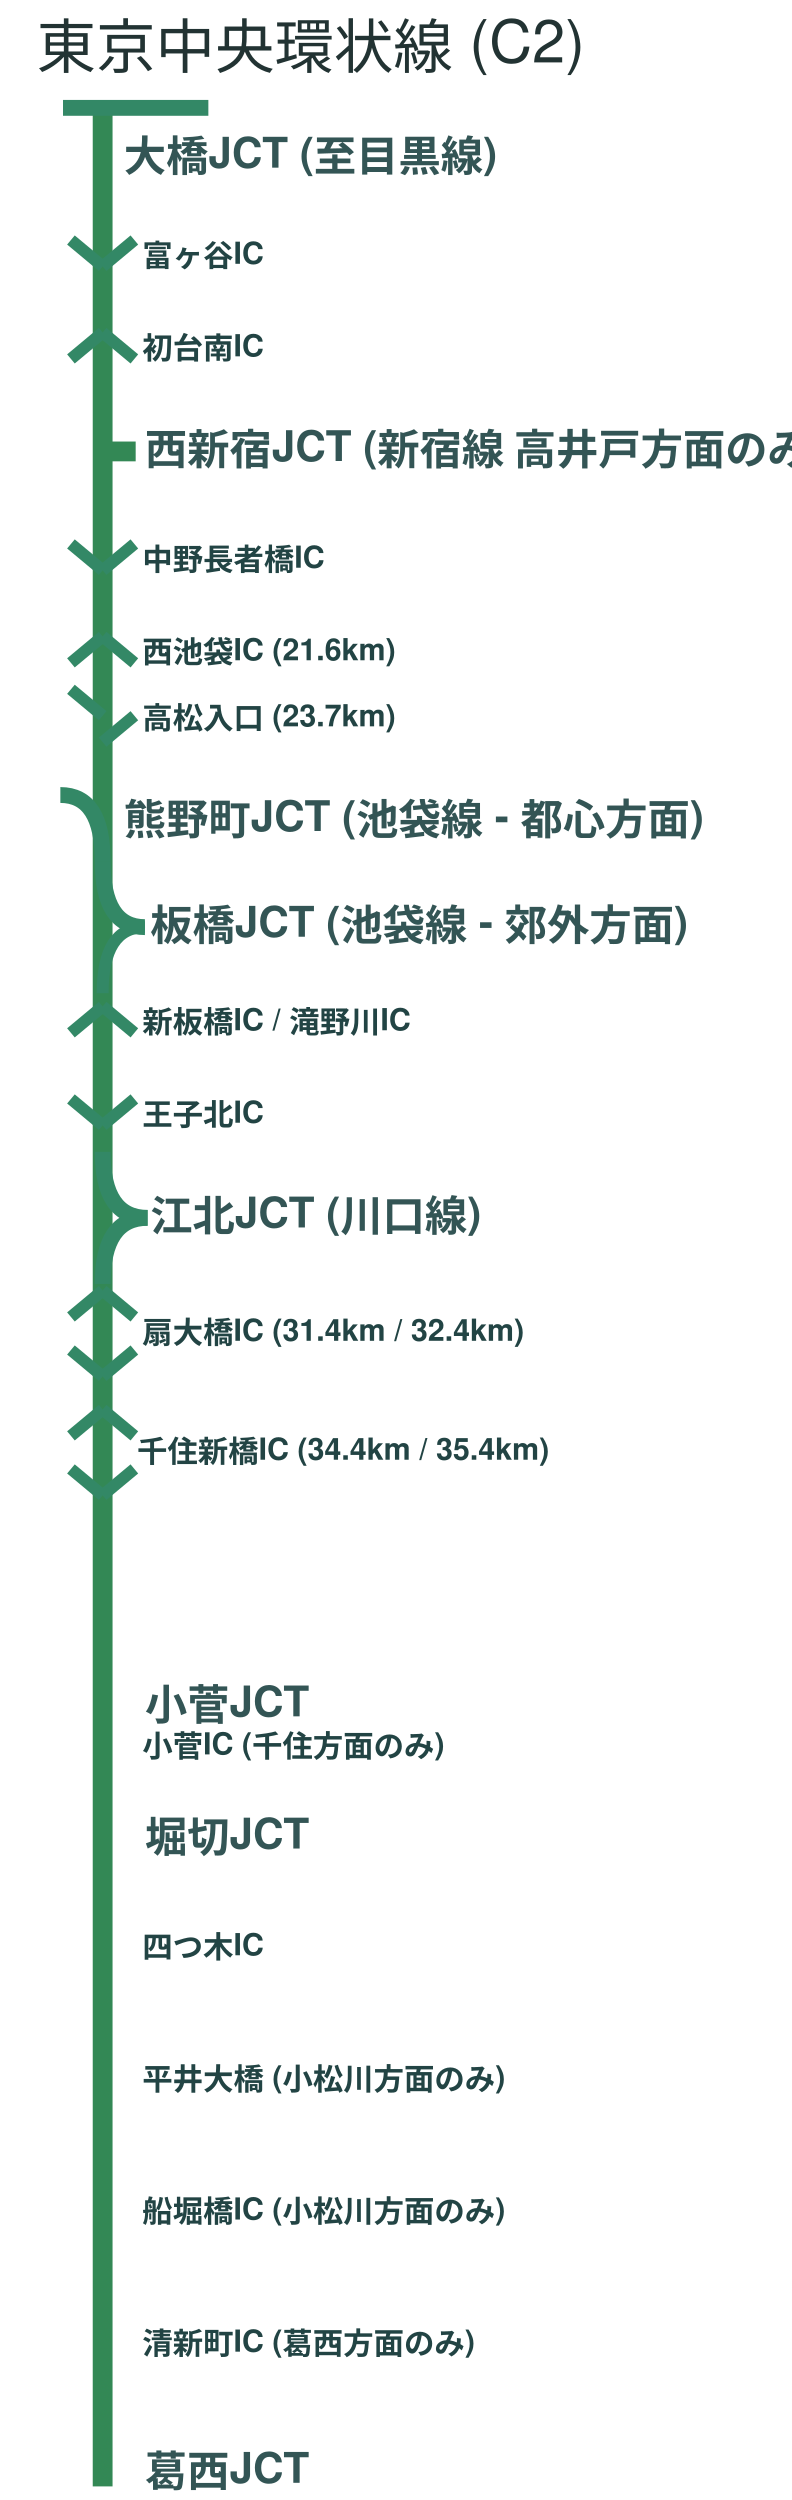
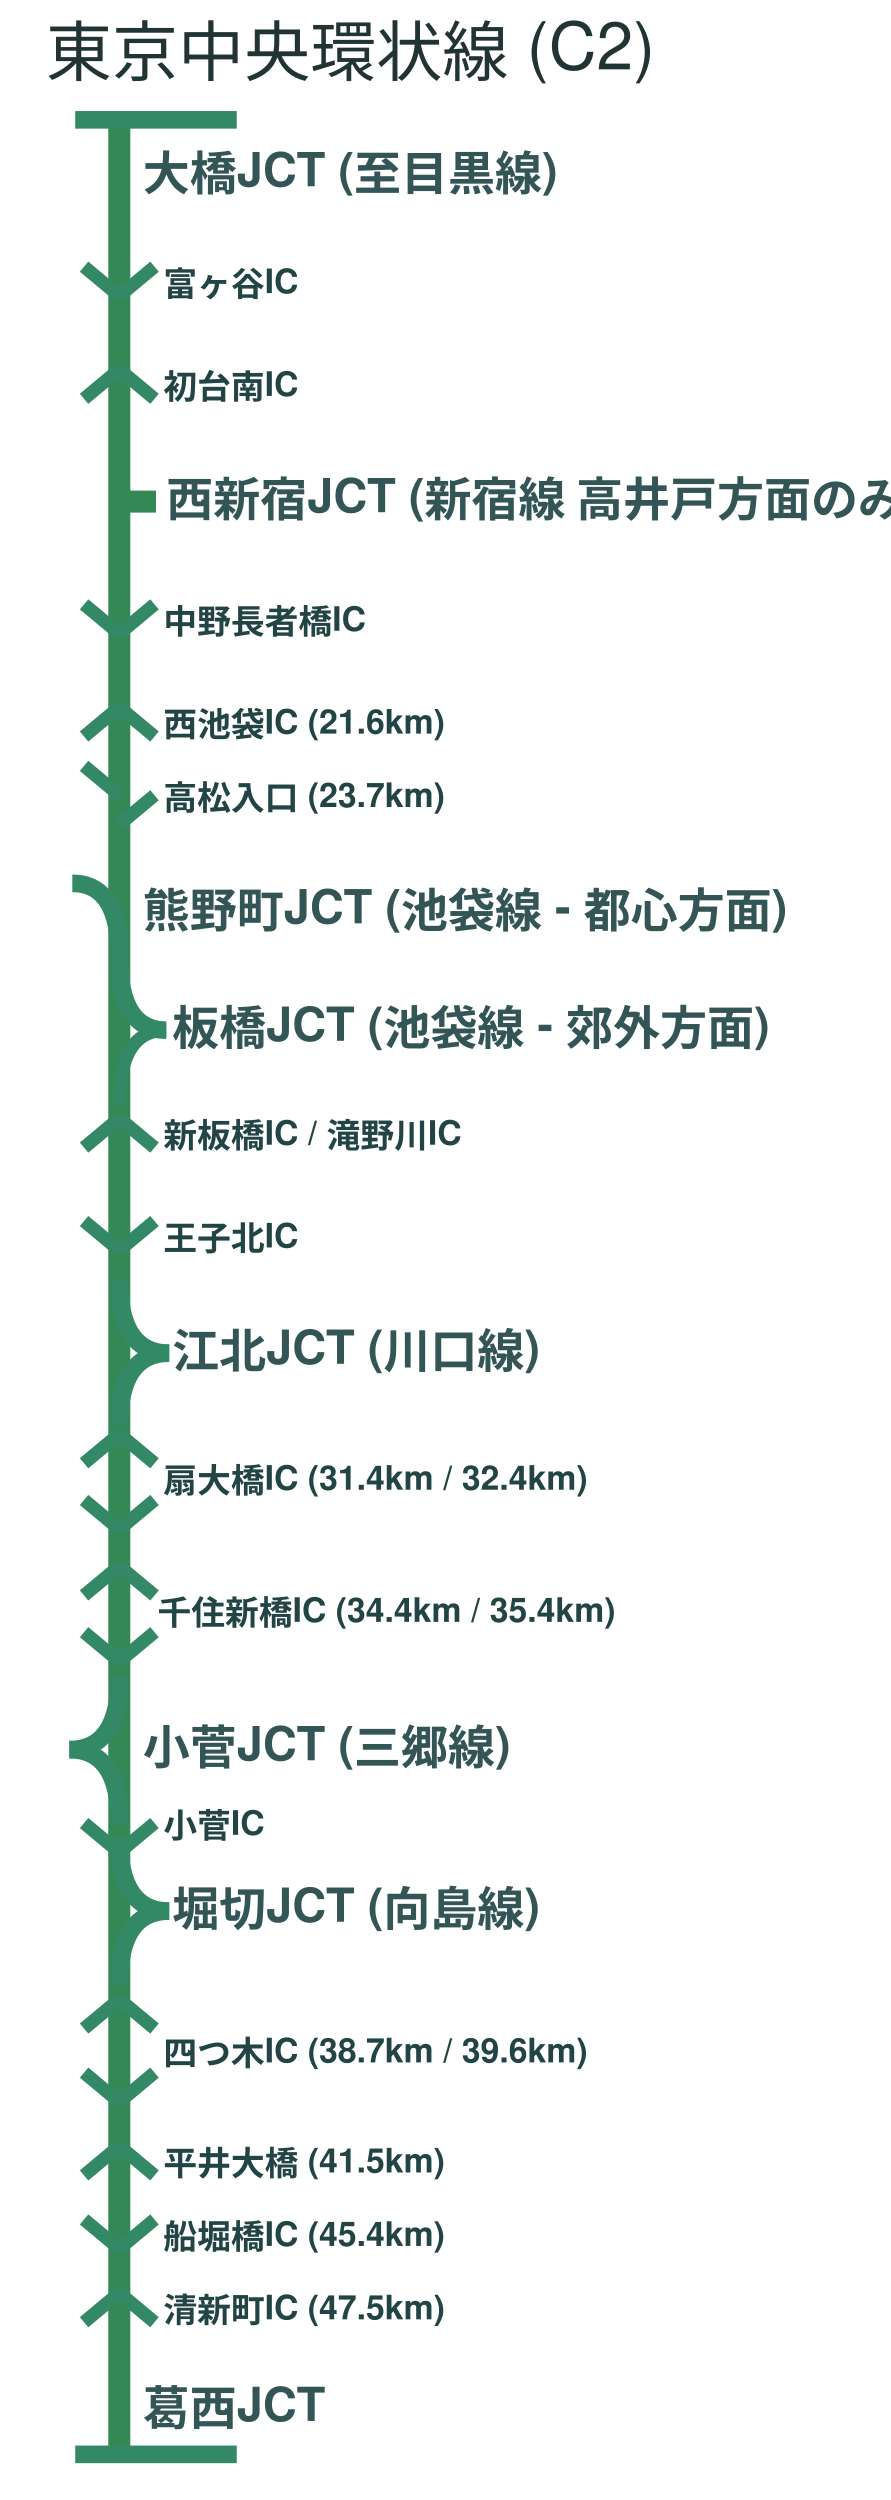
- <svg xmlns="http://www.w3.org/2000/svg" xmlns:xlink="http://www.w3.org/1999/xlink" version="1.1" baseProfile="full" height="1400">
+ <svg xmlns="http://www.w3.org/2000/svg" xmlns:xlink="http://www.w3.org/1999/xlink" version="1.1" baseProfile="full" height="1260">
  <defs>
    <g id="tokyo-expwy-c2">
      <g id="tokyo-expwy-c2-texts" font-family="Helvetica, Arial, 'Hiragino Kaku Gothic ProN', Meiryo, sans-serif">
        <text x="-50" y="-70" font-size="45" fill="#233">東京中央環状線 (C2)</text>
        <g id="tokyo-expwy-c2-jct-labels" font-size="32" font-weight="bold" fill="#355">
          <text x="16" y="8">大橋JCT (至目黒線)</text>
          <text x="32" y="230">西新宿JCT (新宿線 高井戸方面のみ)</text>
          <text x="16" y="510">熊野町JCT (池袋線 - 都心方面)</text>
          <text x="36" y="590">板橋JCT (池袋線 - 郊外方面)</text>
          <text x="36" y="810">江北JCT (川口線)</text>
-           <text x="32" y="1180">小菅JCT</text>
-           <text x="32" y="1280">堀切JCT</text>
-           <text x="32" y="1760">葛西JCT</text>
+           <text x="16" y="1080">小菅JCT (三郷線)</text>
+           <text x="36" y="1190">堀切JCT (向島線)</text>
+           <text x="16" y="1530">葛西JCT</text>
        </g>
        <g id="tokyo-expwy-c2-ic-labels" font-size="23" font-weight="bold" fill="#244">
          <text transform="translate(30,80)">富ヶ谷IC</text>
          <text transform="translate(30,150)">初台南IC</text>
          <text transform="translate(30,310)">中野長者橋IC</text>
          <text transform="translate(30,380)">西池袋IC (21.6km)</text>
          <text transform="translate(30,430)">高松入口 (23.7km)</text>
          <text transform="translate(30,660)">新板橋IC / 滝野川IC</text>
          <text transform="translate(30,730)">王子北IC</text>
          <text transform="translate(30,895)">扇大橋IC (31.4km / 32.4km)</text>
          <text transform="translate(26,985)">千住新橋IC (34.4km / 35.4km)</text>
-           <text transform="translate(30,1208)">小菅IC (千住方面のみ)</text>
-           <text transform="translate(30,1360)">四つ木IC</text>
-           <text transform="translate(30,1460)">平井大橋 (小松川方面のみ)</text>
-           <text transform="translate(30,1560)">船堀橋IC (小松川方面のみ)</text>
-           <text transform="translate(30,1660)">清新町IC (葛西方面のみ)</text>
+           <text transform="translate(30,1130)">小菅IC</text>
+           <text transform="translate(30,1285)">四つ木IC (38.7km / 39.6km)</text>
+           <text transform="translate(30,1360)">平井大橋 (41.5km)</text>
+           <text transform="translate(30,1410)">船堀橋IC (45.4km)</text>
+           <text transform="translate(30,1460)">清新町IC (47.5km)</text>
        </g>
      </g>
      <g id="tokyo-expwy-c2-lines" stroke="#385" stroke-width="15" stroke-linejoin="round">
-         <polyline id="tokyo-expwy-c2-1" points="0,-40 0,1760" fill="none" />
+         <polyline id="tokyo-expwy-c2-1" points="0,-40 0,1550" fill="none" />
        <polyline id="tokyo-expwy-c2-3" points="0,220 25,220" fill="none" />
      </g>
      <g stroke="#386" stroke-width="12">
        <polyline id="tokyo-expwy-c2-2" points="-30,-40 80,-40" fill="none" />
+         <polyline id="tokyo-expwy-c2-4" points="-30,1550 80,1550" fill="none" />
        <path d="M-32,480 Q0,480 0,530" fill="none" />
        <path d="M32,580 Q0,580 0,530" fill="none" />
        <path d="M34,800 Q0,800 0,750" fill="none" />
        <path d="M34,800 Q0,800 0,850" fill="none" />
+         <path d="M-34,1070 Q0,1070 0,1020" fill="none" />
+         <path d="M-34,1070 Q0,1070 0,1120" fill="none" />
+         <path d="M34,1180 Q0,1180 0,1130" fill="none" />
+         <path d="M34,1180 Q0,1180 0,1230" fill="none" />
      </g>
      <g stroke="#386" stroke-width="9">
        <polyline points="-24,60 0,80" fill="none" />
        <polyline points="24,60 0,80" fill="none" />
        <polyline points="-24,150 0,130" fill="none" />
        <polyline points="24,150 0,130" fill="none" />
        <polyline points="-24,290 0,310" fill="none" />
        <polyline points="24,290 0,310" fill="none" />
        <polyline points="-24,380 0,360" fill="none" />
        <polyline points="24,380 0,360" fill="none" />
        <polyline points="-24,400 0,420" fill="none" />
        <polyline points="24,420 0,440" fill="none" />
        <path d="M32,580 Q0,580 0,630" fill="none" />
        <polyline points="-24,660 0,640" fill="none" />
        <polyline points="24,660 0,640" fill="none" />
        <polyline points="-24,710 0,730" fill="none" />
        <polyline points="24,710 0,730" fill="none" />
        <polyline points="-24,875 0,855" fill="none" />
        <polyline points="24,875 0,855" fill="none" />
        <polyline points="-24,900 0,920" fill="none" />
        <polyline points="24,900 0,920" fill="none" />
        <polyline points="-24,965 0,945" fill="none" />
        <polyline points="24,965 0,945" fill="none" />
        <polyline points="-24,990 0,1010" fill="none" />
        <polyline points="24,990 0,1010" fill="none" />
+         <polyline points="-24,1120 0,1140" fill="none" />
+         <polyline points="24,1120 0,1140" fill="none" />
+         <polyline points="-24,1260 0,1240" fill="none" />
+         <polyline points="24,1260 0,1240" fill="none" />
+         <polyline points="-24,1290 0,1310" fill="none" />
+         <polyline points="24,1290 0,1310" fill="none" />
+         <polyline points="-24,1360 0,1340" fill="none" />
+         <polyline points="24,1360 0,1340" fill="none" />
+         <polyline points="-24,1390 0,1410" fill="none" />
+         <polyline points="24,1390 0,1410" fill="none" />
+         <polyline points="-24,1460 0,1440" fill="none" />
+         <polyline points="24,1460 0,1440" fill="none" />
      </g>
    </g>
  </defs>
  <use xlink:href="#tokyo-expwy-c2" transform="translate(55,90) scale(0.74)" />
</svg>
